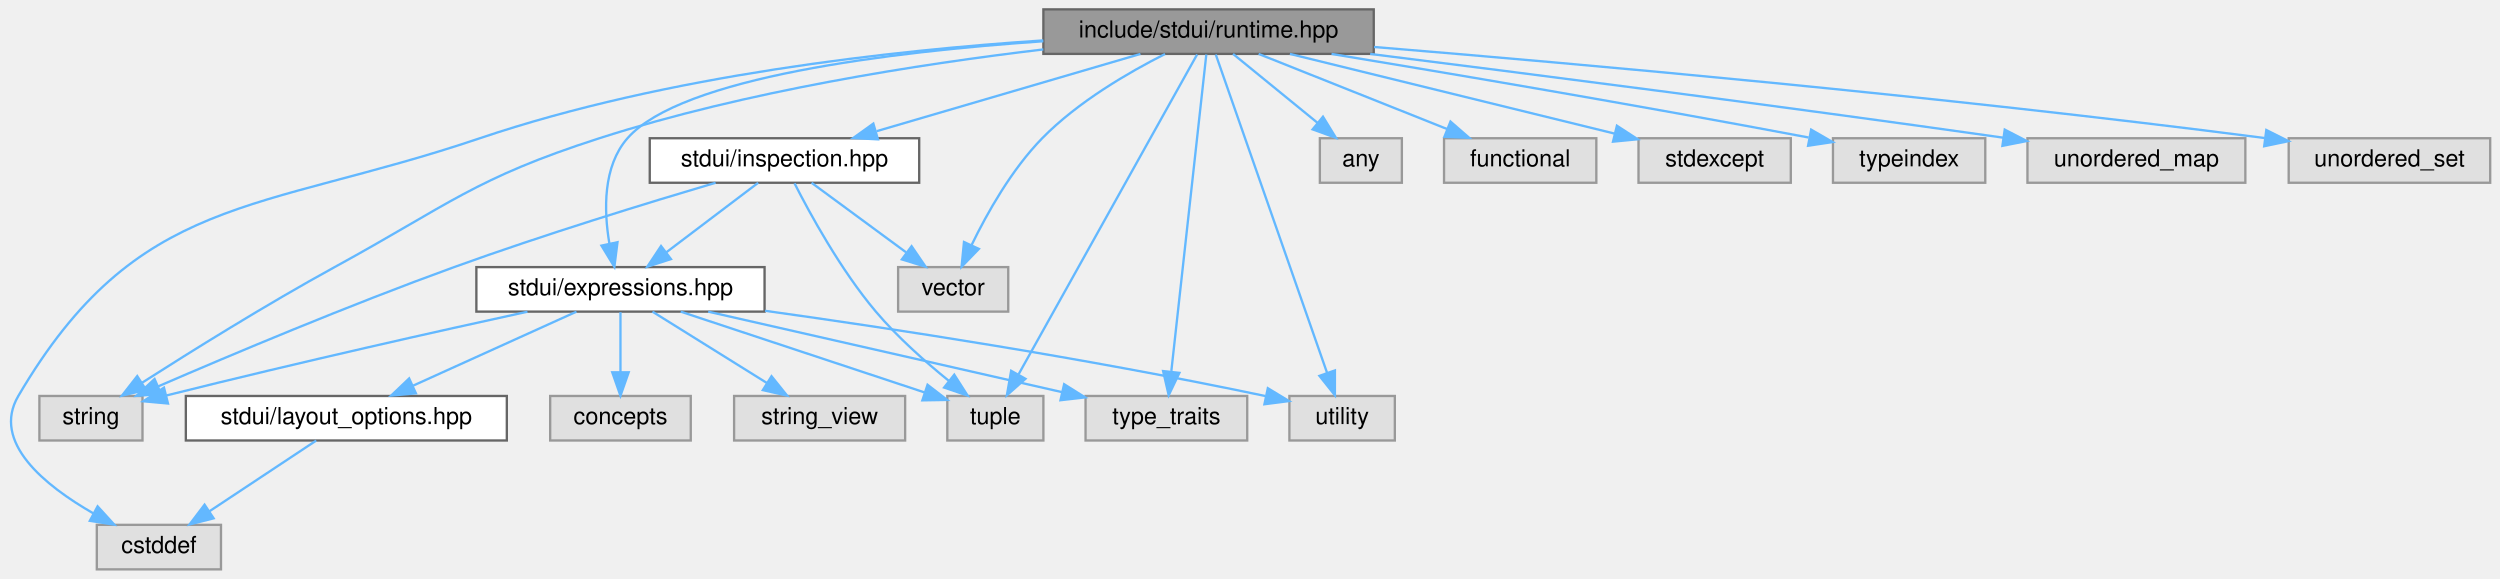
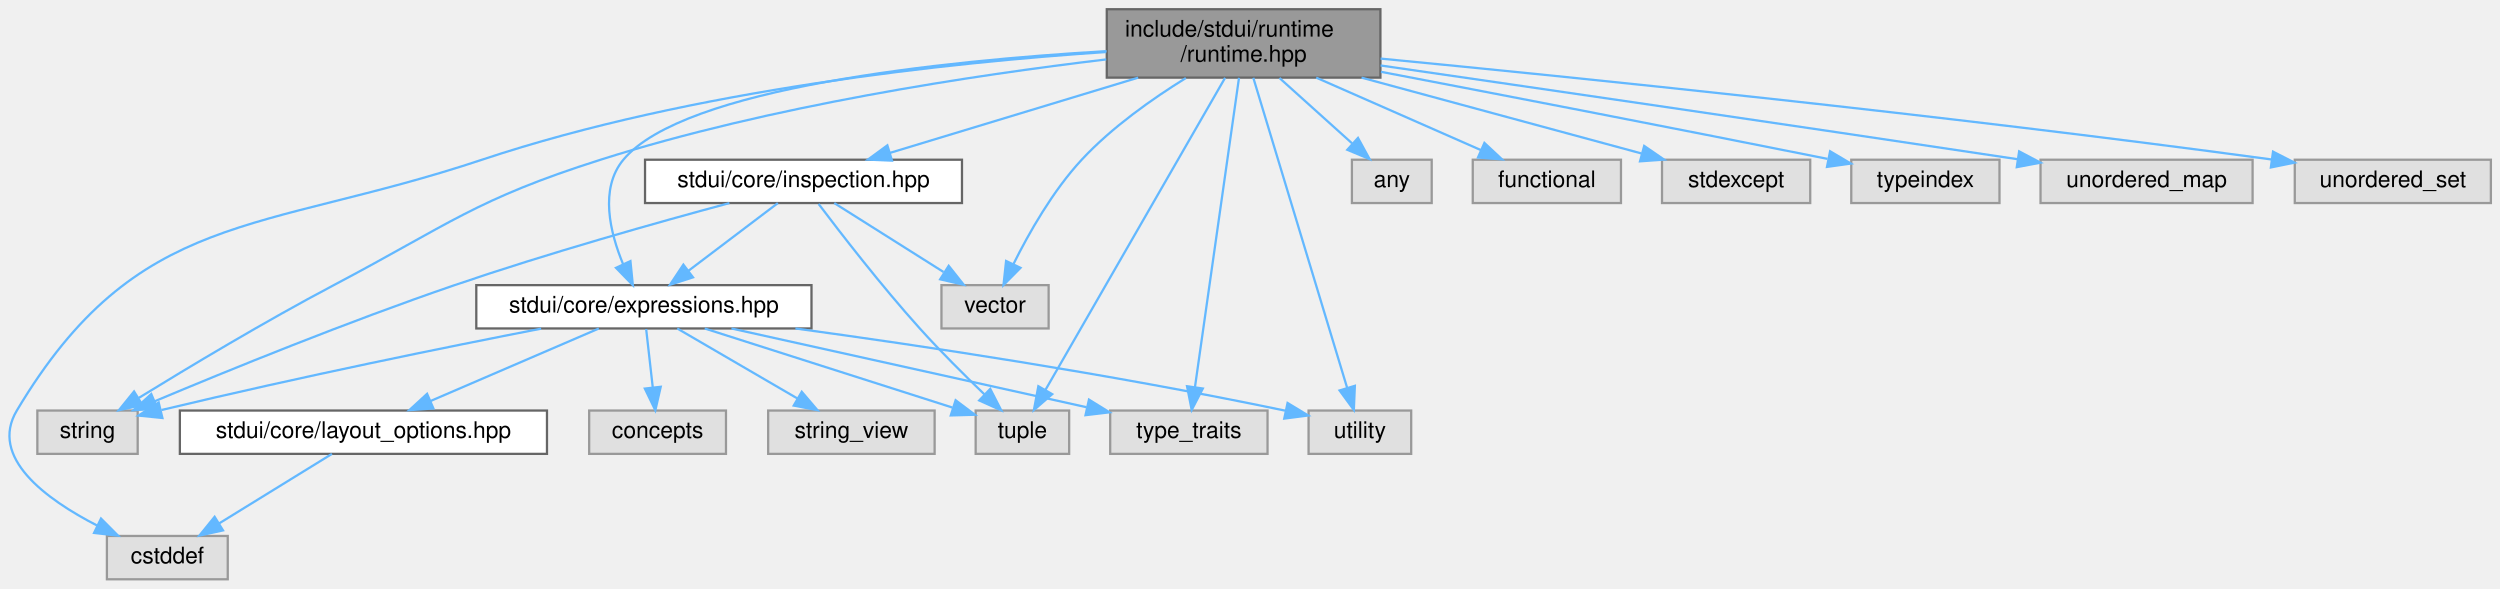
- <svg xmlns="http://www.w3.org/2000/svg" xmlns:xlink="http://www.w3.org/1999/xlink" width="1067pt" height="247pt" viewBox="0.00 0.00 1066.63 247.00">
-   <g id="graph0" class="graph" transform="scale(1 1) rotate(0) translate(4 243)">
+ <svg xmlns="http://www.w3.org/2000/svg" xmlns:xlink="http://www.w3.org/1999/xlink" width="1096pt" height="258pt" viewBox="0.00 0.00 1096.38 258.00">
+   <g id="graph0" class="graph" transform="scale(1 1) rotate(0) translate(4 254)">
    <g id="Node000001" class="node">
      <g id="a_Node000001">
        <a xlink:title=" ">
-           <polygon fill="#999999" stroke="#666666" points="582.13,-239 441.13,-239 441.13,-220 582.13,-220 582.13,-239" />
-           <text text-anchor="middle" x="511.63" y="-227" font-family="Helvetica,sans-Serif" font-size="10.00">include/stdui/runtime.hpp</text>
+           <polygon fill="#999999" stroke="#666666" points="601.38,-250 481.38,-250 481.38,-220 601.38,-220 601.38,-250" />
+           <text text-anchor="start" x="489.38" y="-238" font-family="Helvetica,sans-Serif" font-size="10.00">include/stdui/runtime</text>
+           <text text-anchor="middle" x="541.38" y="-227" font-family="Helvetica,sans-Serif" font-size="10.00">/runtime.hpp</text>
        </a>
      </g>
    </g>
    <g id="Node000002" class="node">
      <g id="a_Node000002">
        <a xlink:href="expressions_8hpp.html" target="_top" xlink:title=" ">
-           <polygon fill="white" stroke="#666666" points="322.13,-129 199.13,-129 199.13,-110 322.13,-110 322.13,-129" />
-           <text text-anchor="middle" x="260.63" y="-117" font-family="Helvetica,sans-Serif" font-size="10.00">stdui/expressions.hpp</text>
+           <polygon fill="white" stroke="#666666" points="351.88,-129 204.88,-129 204.88,-110 351.88,-110 351.88,-129" />
+           <text text-anchor="middle" x="278.38" y="-117" font-family="Helvetica,sans-Serif" font-size="10.00">stdui/core/expressions.hpp</text>
        </a>
      </g>
    </g>
    <g id="edge1_Node000001_Node000002" class="edge">
      <g id="a_edge1_Node000001_Node000002">
        <a xlink:title=" ">
-           <path fill="none" stroke="#63b8ff" d="M441.07,-225.39C376.12,-220.91 286.5,-210.06 263.63,-184 253.07,-171.96 253.52,-153.15 255.89,-139.12" />
-           <polygon fill="#63b8ff" stroke="#63b8ff" points="259.36,-139.63 258.03,-129.12 252.52,-138.17 259.36,-139.63" />
+           <path fill="none" stroke="#63b8ff" d="M481.28,-231.63C409.5,-227.39 295.8,-215.73 269.38,-184 258.83,-171.33 263.49,-152.08 269.3,-138.09" />
+           <polygon fill="#63b8ff" stroke="#63b8ff" points="272.48,-139.55 273.53,-129.01 266.14,-136.59 272.48,-139.55" />
        </a>
      </g>
    </g>
    <g id="Node000004" class="node">
      <g id="a_Node000004">
        <a xlink:title=" ">
-           <polygon fill="#e0e0e0" stroke="#999999" points="90.13,-19 37.13,-19 37.13,0 90.13,0 90.13,-19" />
-           <text text-anchor="middle" x="63.63" y="-7" font-family="Helvetica,sans-Serif" font-size="10.00">cstddef</text>
+           <polygon fill="#e0e0e0" stroke="#999999" points="95.88,-19 42.88,-19 42.88,0 95.88,0 95.88,-19" />
+           <text text-anchor="middle" x="69.38" y="-7" font-family="Helvetica,sans-Serif" font-size="10.00">cstddef</text>
        </a>
      </g>
    </g>
    <g id="edge16_Node000001_Node000004" class="edge">
      <g id="a_edge16_Node000001_Node000004">
        <a xlink:title=" ">
-           <path fill="none" stroke="#63b8ff" d="M441.07,-225.76C376.91,-221.55 280.34,-210.92 200.63,-184 105.63,-151.91 54.4,-160.48 3.63,-74 -7.94,-54.29 14.91,-35.78 35.66,-23.89" />
-           <polygon fill="#63b8ff" stroke="#63b8ff" points="37.47,-26.89 44.61,-19.06 34.15,-20.72 37.47,-26.89" />
+           <path fill="none" stroke="#63b8ff" d="M481.11,-231.23C413.08,-226.69 299.86,-214.81 207.38,-184 109.65,-151.44 56.17,-162.45 3.38,-74 -8.87,-53.48 16.01,-35.17 38.65,-23.54" />
+           <polygon fill="#63b8ff" stroke="#63b8ff" points="40.29,-26.64 47.77,-19.13 37.25,-20.33 40.29,-26.64" />
        </a>
      </g>
    </g>
    <g id="Node000006" class="node">
      <g id="a_Node000006">
        <a xlink:title=" ">
-           <polygon fill="#e0e0e0" stroke="#999999" points="56.63,-74 12.63,-74 12.63,-55 56.63,-55 56.63,-74" />
-           <text text-anchor="middle" x="34.63" y="-62" font-family="Helvetica,sans-Serif" font-size="10.00">string</text>
+           <polygon fill="#e0e0e0" stroke="#999999" points="56.38,-74 12.38,-74 12.38,-55 56.38,-55 56.38,-74" />
+           <text text-anchor="middle" x="34.38" y="-62" font-family="Helvetica,sans-Serif" font-size="10.00">string</text>
        </a>
      </g>
    </g>
    <g id="edge19_Node000001_Node000006" class="edge">
      <g id="a_edge19_Node000001_Node000006">
        <a xlink:title=" ">
-           <path fill="none" stroke="#63b8ff" d="M441.1,-221.9C388.05,-215.63 314.08,-204.09 251.63,-184 198.46,-166.89 187.64,-155.81 138.63,-129 109.53,-113.08 77.07,-92.84 56.27,-79.54" />
-           <polygon fill="#63b8ff" stroke="#63b8ff" points="58.16,-76.6 47.86,-74.13 54.38,-82.49 58.16,-76.6" />
+           <path fill="none" stroke="#63b8ff" d="M481.13,-227.98C423.27,-221.12 333.9,-207.66 259.38,-184 204.61,-166.61 193.2,-155.81 142.38,-129 112.21,-113.09 78.48,-92.84 56.87,-79.55" />
+           <polygon fill="#63b8ff" stroke="#63b8ff" points="58.47,-76.42 48.13,-74.14 54.79,-82.37 58.47,-76.42" />
        </a>
      </g>
    </g>
    <g id="Node000008" class="node">
      <g id="a_Node000008">
        <a xlink:title=" ">
-           <polygon fill="#e0e0e0" stroke="#999999" points="441.13,-74 400.13,-74 400.13,-55 441.13,-55 441.13,-74" />
-           <text text-anchor="middle" x="420.63" y="-62" font-family="Helvetica,sans-Serif" font-size="10.00">tuple</text>
+           <polygon fill="#e0e0e0" stroke="#999999" points="464.88,-74 423.88,-74 423.88,-55 464.88,-55 464.88,-74" />
+           <text text-anchor="middle" x="444.38" y="-62" font-family="Helvetica,sans-Serif" font-size="10.00">tuple</text>
        </a>
      </g>
    </g>
    <g id="edge20_Node000001_Node000008" class="edge">
      <g id="a_edge20_Node000001_Node000008">
        <a xlink:title=" ">
-           <path fill="none" stroke="#63b8ff" d="M506.74,-219.74C492.36,-193.98 450.02,-118.13 430.59,-83.33" />
-           <polygon fill="#63b8ff" stroke="#63b8ff" points="433.48,-81.33 425.55,-74.31 427.37,-84.74 433.48,-81.33" />
+           <path fill="none" stroke="#63b8ff" d="M533.27,-219.92C515.62,-189.26 473.72,-116.48 454.43,-82.96" />
+           <polygon fill="#63b8ff" stroke="#63b8ff" points="457.44,-81.18 449.42,-74.25 451.37,-84.67 457.44,-81.18" />
        </a>
      </g>
    </g>
    <g id="Node000009" class="node">
      <g id="a_Node000009">
        <a xlink:title=" ">
-           <polygon fill="#e0e0e0" stroke="#999999" points="528.13,-74 459.13,-74 459.13,-55 528.13,-55 528.13,-74" />
-           <text text-anchor="middle" x="493.63" y="-62" font-family="Helvetica,sans-Serif" font-size="10.00">type_traits</text>
+           <polygon fill="#e0e0e0" stroke="#999999" points="551.88,-74 482.88,-74 482.88,-55 551.88,-55 551.88,-74" />
+           <text text-anchor="middle" x="517.38" y="-62" font-family="Helvetica,sans-Serif" font-size="10.00">type_traits</text>
        </a>
      </g>
    </g>
    <g id="edge21_Node000001_Node000009" class="edge">
      <g id="a_edge21_Node000001_Node000009">
        <a xlink:title=" ">
-           <path fill="none" stroke="#63b8ff" d="M510.67,-219.74C507.86,-194.31 499.66,-120.08 495.75,-84.69" />
-           <polygon fill="#63b8ff" stroke="#63b8ff" points="499.18,-83.86 494.61,-74.31 492.23,-84.63 499.18,-83.86" />
+           <path fill="none" stroke="#63b8ff" d="M539.37,-219.92C535.06,-189.65 524.9,-118.35 520.05,-84.27" />
+           <polygon fill="#63b8ff" stroke="#63b8ff" points="523.5,-83.66 518.62,-74.25 516.57,-84.65 523.5,-83.66" />
        </a>
      </g>
    </g>
    <g id="Node000010" class="node">
      <g id="a_Node000010">
        <a xlink:title=" ">
-           <polygon fill="#e0e0e0" stroke="#999999" points="591.13,-74 546.13,-74 546.13,-55 591.13,-55 591.13,-74" />
-           <text text-anchor="middle" x="568.63" y="-62" font-family="Helvetica,sans-Serif" font-size="10.00">utility</text>
+           <polygon fill="#e0e0e0" stroke="#999999" points="614.88,-74 569.88,-74 569.88,-55 614.88,-55 614.88,-74" />
+           <text text-anchor="middle" x="592.38" y="-62" font-family="Helvetica,sans-Serif" font-size="10.00">utility</text>
        </a>
      </g>
    </g>
    <g id="edge25_Node000001_Node000010" class="edge">
      <g id="a_edge25_Node000001_Node000010">
        <a xlink:title=" ">
-           <path fill="none" stroke="#63b8ff" d="M514.7,-219.74C523.67,-194.09 550,-118.78 562.24,-83.78" />
-           <polygon fill="#63b8ff" stroke="#63b8ff" points="565.56,-84.9 565.55,-74.31 558.95,-82.59 565.56,-84.9" />
+           <path fill="none" stroke="#63b8ff" d="M545.64,-219.92C554.84,-189.52 576.57,-117.73 586.83,-83.83" />
+           <polygon fill="#63b8ff" stroke="#63b8ff" points="590.18,-84.84 589.73,-74.25 583.48,-82.81 590.18,-84.84" />
        </a>
      </g>
    </g>
    <g id="Node000011" class="node">
      <g id="a_Node000011">
        <a xlink:href="inspection_8hpp.html" target="_top" xlink:title=" ">
-           <polygon fill="white" stroke="#666666" points="388.13,-184 273.13,-184 273.13,-165 388.13,-165 388.13,-184" />
-           <text text-anchor="middle" x="330.63" y="-172" font-family="Helvetica,sans-Serif" font-size="10.00">stdui/inspection.hpp</text>
+           <polygon fill="white" stroke="#666666" points="417.88,-184 278.88,-184 278.88,-165 417.88,-165 417.88,-184" />
+           <text text-anchor="middle" x="348.38" y="-172" font-family="Helvetica,sans-Serif" font-size="10.00">stdui/core/inspection.hpp</text>
        </a>
      </g>
    </g>
    <g id="edge10_Node000001_Node000011" class="edge">
      <g id="a_edge10_Node000001_Node000011">
        <a xlink:title=" ">
-           <path fill="none" stroke="#63b8ff" d="M482.55,-219.98C452.03,-211.05 403.87,-196.94 369.97,-187.02" />
-           <polygon fill="#63b8ff" stroke="#63b8ff" points="370.52,-183.53 359.94,-184.08 368.56,-190.25 370.52,-183.53" />
+           <path fill="none" stroke="#63b8ff" d="M495.15,-219.99C461.84,-209.89 417.45,-196.44 386.24,-186.98" />
+           <polygon fill="#63b8ff" stroke="#63b8ff" points="387.18,-183.6 376.6,-184.05 385.15,-190.3 387.18,-183.6" />
        </a>
      </g>
    </g>
    <g id="Node000012" class="node">
      <g id="a_Node000012">
        <a xlink:title=" ">
-           <polygon fill="#e0e0e0" stroke="#999999" points="426.13,-129 379.13,-129 379.13,-110 426.13,-110 426.13,-129" />
-           <text text-anchor="middle" x="402.63" y="-117" font-family="Helvetica,sans-Serif" font-size="10.00">vector</text>
+           <polygon fill="#e0e0e0" stroke="#999999" points="455.88,-129 408.88,-129 408.88,-110 455.88,-110 455.88,-129" />
+           <text text-anchor="middle" x="432.38" y="-117" font-family="Helvetica,sans-Serif" font-size="10.00">vector</text>
        </a>
      </g>
    </g>
    <g id="edge26_Node000001_Node000012" class="edge">
      <g id="a_edge26_Node000001_Node000012">
        <a xlink:title=" ">
-           <path fill="none" stroke="#63b8ff" d="M493.05,-219.95C477.66,-212.19 455.9,-199.59 440.63,-184 427.6,-170.69 417.13,-152.08 410.51,-138.45" />
-           <polygon fill="#63b8ff" stroke="#63b8ff" points="413.6,-136.77 406.22,-129.16 407.24,-139.71 413.6,-136.77" />
+           <path fill="none" stroke="#63b8ff" d="M516.06,-219.82C501.53,-210.84 483.61,-198.25 470.38,-184 457.7,-170.34 447.19,-151.78 440.46,-138.25" />
+           <polygon fill="#63b8ff" stroke="#63b8ff" points="443.54,-136.58 436.08,-129.05 437.22,-139.59 443.54,-136.58" />
        </a>
      </g>
    </g>
    <g id="Node000013" class="node">
      <g id="a_Node000013">
        <a xlink:title=" ">
-           <polygon fill="#e0e0e0" stroke="#999999" points="594.13,-184 559.13,-184 559.13,-165 594.13,-165 594.13,-184" />
-           <text text-anchor="middle" x="576.63" y="-172" font-family="Helvetica,sans-Serif" font-size="10.00">any</text>
+           <polygon fill="#e0e0e0" stroke="#999999" points="623.88,-184 588.88,-184 588.88,-165 623.88,-165 623.88,-184" />
+           <text text-anchor="middle" x="606.38" y="-172" font-family="Helvetica,sans-Serif" font-size="10.00">any</text>
        </a>
      </g>
    </g>
    <g id="edge15_Node000001_Node000013" class="edge">
      <g id="a_edge15_Node000001_Node000013">
        <a xlink:title=" ">
-           <path fill="none" stroke="#63b8ff" d="M522.08,-219.98C531.78,-212.07 546.45,-200.11 558.13,-190.58" />
-           <polygon fill="#63b8ff" stroke="#63b8ff" points="560.46,-193.2 566,-184.17 556.04,-187.78 560.46,-193.2" />
+           <path fill="none" stroke="#63b8ff" d="M557.11,-219.84C566.74,-211.17 579.07,-200.08 588.99,-191.15" />
+           <polygon fill="#63b8ff" stroke="#63b8ff" points="591.55,-193.56 596.64,-184.27 586.86,-188.35 591.55,-193.56" />
        </a>
      </g>
    </g>
    <g id="Node000014" class="node">
      <g id="a_Node000014">
        <a xlink:title=" ">
-           <polygon fill="#e0e0e0" stroke="#999999" points="677.13,-184 612.13,-184 612.13,-165 677.13,-165 677.13,-184" />
-           <text text-anchor="middle" x="644.63" y="-172" font-family="Helvetica,sans-Serif" font-size="10.00">functional</text>
+           <polygon fill="#e0e0e0" stroke="#999999" points="706.88,-184 641.88,-184 641.88,-165 706.88,-165 706.88,-184" />
+           <text text-anchor="middle" x="674.38" y="-172" font-family="Helvetica,sans-Serif" font-size="10.00">functional</text>
        </a>
      </g>
    </g>
    <g id="edge17_Node000001_Node000014" class="edge">
      <g id="a_edge17_Node000001_Node000014">
        <a xlink:title=" ">
-           <path fill="none" stroke="#63b8ff" d="M533,-219.98C554.78,-211.3 588.8,-197.75 613.56,-187.88" />
-           <polygon fill="#63b8ff" stroke="#63b8ff" points="614.88,-191.12 622.88,-184.17 612.29,-184.62 614.88,-191.12" />
+           <path fill="none" stroke="#63b8ff" d="M573.23,-219.99C595.23,-210.31 624.23,-197.56 645.54,-188.18" />
+           <polygon fill="#63b8ff" stroke="#63b8ff" points="646.99,-191.37 654.74,-184.14 644.17,-184.96 646.99,-191.37" />
        </a>
      </g>
    </g>
    <g id="Node000015" class="node">
      <g id="a_Node000015">
        <a xlink:title=" ">
-           <polygon fill="#e0e0e0" stroke="#999999" points="760.13,-184 695.13,-184 695.13,-165 760.13,-165 760.13,-184" />
-           <text text-anchor="middle" x="727.63" y="-172" font-family="Helvetica,sans-Serif" font-size="10.00">stdexcept</text>
+           <polygon fill="#e0e0e0" stroke="#999999" points="789.88,-184 724.88,-184 724.88,-165 789.88,-165 789.88,-184" />
+           <text text-anchor="middle" x="757.38" y="-172" font-family="Helvetica,sans-Serif" font-size="10.00">stdexcept</text>
        </a>
      </g>
    </g>
    <g id="edge18_Node000001_Node000015" class="edge">
      <g id="a_edge18_Node000001_Node000015">
        <a xlink:title=" ">
-           <path fill="none" stroke="#63b8ff" d="M546.34,-219.98C584.05,-210.73 644.33,-195.94 684.92,-185.98" />
-           <polygon fill="#63b8ff" stroke="#63b8ff" points="685.91,-189.34 694.79,-183.56 684.24,-182.54 685.91,-189.34" />
+           <path fill="none" stroke="#63b8ff" d="M593.11,-219.99C630.71,-209.8 680.94,-196.2 715.91,-186.73" />
+           <polygon fill="#63b8ff" stroke="#63b8ff" points="717.06,-190.05 725.79,-184.05 715.23,-183.29 717.06,-190.05" />
        </a>
      </g>
    </g>
    <g id="Node000016" class="node">
      <g id="a_Node000016">
        <a xlink:title=" ">
-           <polygon fill="#e0e0e0" stroke="#999999" points="843.13,-184 778.13,-184 778.13,-165 843.13,-165 843.13,-184" />
-           <text text-anchor="middle" x="810.63" y="-172" font-family="Helvetica,sans-Serif" font-size="10.00">typeindex</text>
+           <polygon fill="#e0e0e0" stroke="#999999" points="872.88,-184 807.88,-184 807.88,-165 872.88,-165 872.88,-184" />
+           <text text-anchor="middle" x="840.38" y="-172" font-family="Helvetica,sans-Serif" font-size="10.00">typeindex</text>
        </a>
      </g>
    </g>
    <g id="edge22_Node000001_Node000016" class="edge">
      <g id="a_edge22_Node000001_Node000016">
        <a xlink:title=" ">
-           <path fill="none" stroke="#63b8ff" d="M564.11,-219.98C614.06,-211.75 691.61,-198.66 767.74,-184.31" />
-           <polygon fill="#63b8ff" stroke="#63b8ff" points="768.81,-187.67 777.98,-182.37 767.5,-180.8 768.81,-187.67" />
+           <path fill="none" stroke="#63b8ff" d="M601.63,-222.55C651.6,-213.01 724.78,-198.91 797.46,-184.37" />
+           <polygon fill="#63b8ff" stroke="#63b8ff" points="798.59,-187.71 807.71,-182.31 797.22,-180.85 798.59,-187.71" />
        </a>
      </g>
    </g>
    <g id="Node000017" class="node">
      <g id="a_Node000017">
        <a xlink:title=" ">
-           <polygon fill="#e0e0e0" stroke="#999999" points="954.13,-184 861.13,-184 861.13,-165 954.13,-165 954.13,-184" />
-           <text text-anchor="middle" x="907.63" y="-172" font-family="Helvetica,sans-Serif" font-size="10.00">unordered_map</text>
+           <polygon fill="#e0e0e0" stroke="#999999" points="983.88,-184 890.88,-184 890.88,-165 983.88,-165 983.88,-184" />
+           <text text-anchor="middle" x="937.38" y="-172" font-family="Helvetica,sans-Serif" font-size="10.00">unordered_map</text>
        </a>
      </g>
    </g>
    <g id="edge23_Node000001_Node000017" class="edge">
      <g id="a_edge23_Node000001_Node000017">
        <a xlink:title=" ">
-           <path fill="none" stroke="#63b8ff" d="M580.6,-219.98C647.31,-211.64 751.53,-198.31 850.93,-184.22" />
-           <polygon fill="#63b8ff" stroke="#63b8ff" points="851.43,-187.68 860.84,-182.81 850.44,-180.75 851.43,-187.68" />
+           <path fill="none" stroke="#63b8ff" d="M601.46,-225.33C667.46,-215.78 776.91,-199.85 880.83,-184.22" />
+           <polygon fill="#63b8ff" stroke="#63b8ff" points="881.5,-187.66 890.87,-182.71 880.46,-180.74 881.5,-187.66" />
        </a>
      </g>
    </g>
    <g id="Node000018" class="node">
      <g id="a_Node000018">
        <a xlink:title=" ">
-           <polygon fill="#e0e0e0" stroke="#999999" points="1058.63,-184 972.63,-184 972.63,-165 1058.63,-165 1058.63,-184" />
-           <text text-anchor="middle" x="1015.63" y="-172" font-family="Helvetica,sans-Serif" font-size="10.00">unordered_set</text>
+           <polygon fill="#e0e0e0" stroke="#999999" points="1088.38,-184 1002.38,-184 1002.38,-165 1088.38,-165 1088.38,-184" />
+           <text text-anchor="middle" x="1045.38" y="-172" font-family="Helvetica,sans-Serif" font-size="10.00">unordered_set</text>
        </a>
      </g>
    </g>
    <g id="edge24_Node000001_Node000018" class="edge">
      <g id="a_edge24_Node000001_Node000018">
        <a xlink:title=" ">
-           <path fill="none" stroke="#63b8ff" d="M582.26,-222.95C669.25,-215.8 821.8,-202.25 962.43,-184.08" />
-           <polygon fill="#63b8ff" stroke="#63b8ff" points="963.07,-187.52 972.54,-182.76 962.17,-180.58 963.07,-187.52" />
+           <path fill="none" stroke="#63b8ff" d="M601.45,-228.35C686.22,-220.17 845.98,-203.93 992.22,-184.1" />
+           <polygon fill="#63b8ff" stroke="#63b8ff" points="992.84,-187.54 1002.27,-182.72 991.89,-180.61 992.84,-187.54" />
        </a>
      </g>
    </g>
    <g id="Node000003" class="node">
      <g id="a_Node000003">
        <a xlink:href="layout__options_8hpp.html" target="_top" xlink:title=" ">
-           <polygon fill="white" stroke="#666666" points="212.13,-74 75.13,-74 75.13,-55 212.13,-55 212.13,-74" />
-           <text text-anchor="middle" x="143.63" y="-62" font-family="Helvetica,sans-Serif" font-size="10.00">stdui/layout_options.hpp</text>
+           <polygon fill="white" stroke="#666666" points="235.88,-74 74.88,-74 74.88,-55 235.88,-55 235.88,-74" />
+           <text text-anchor="middle" x="155.38" y="-62" font-family="Helvetica,sans-Serif" font-size="10.00">stdui/core/layout_options.hpp</text>
        </a>
      </g>
    </g>
    <g id="edge2_Node000002_Node000003" class="edge">
      <g id="a_edge2_Node000002_Node000003">
        <a xlink:title=" ">
-           <path fill="none" stroke="#63b8ff" d="M241.84,-109.98C223.01,-101.46 193.81,-88.23 172.14,-78.41" />
-           <polygon fill="#63b8ff" stroke="#63b8ff" points="173.33,-75.11 162.77,-74.17 170.44,-81.48 173.33,-75.11" />
+           <path fill="none" stroke="#63b8ff" d="M258.62,-109.98C238.65,-101.38 207.57,-87.99 184.73,-78.15" />
+           <polygon fill="#63b8ff" stroke="#63b8ff" points="186.07,-74.91 175.5,-74.17 183.3,-81.34 186.07,-74.91" />
        </a>
      </g>
    </g>
    <g id="Node000005" class="node">
      <g id="a_Node000005">
        <a xlink:title=" ">
-           <polygon fill="#e0e0e0" stroke="#999999" points="290.63,-74 230.63,-74 230.63,-55 290.63,-55 290.63,-74" />
-           <text text-anchor="middle" x="260.63" y="-62" font-family="Helvetica,sans-Serif" font-size="10.00">concepts</text>
+           <polygon fill="#e0e0e0" stroke="#999999" points="314.38,-74 254.38,-74 254.38,-55 314.38,-55 314.38,-74" />
+           <text text-anchor="middle" x="284.38" y="-62" font-family="Helvetica,sans-Serif" font-size="10.00">concepts</text>
        </a>
      </g>
    </g>
    <g id="edge4_Node000002_Node000005" class="edge">
      <g id="a_edge4_Node000002_Node000005">
        <a xlink:title=" ">
-           <path fill="none" stroke="#63b8ff" d="M260.63,-109.75C260.63,-102.8 260.63,-92.85 260.63,-84.13" />
-           <polygon fill="#63b8ff" stroke="#63b8ff" points="264.13,-84.09 260.63,-74.09 257.13,-84.09 264.13,-84.09" />
+           <path fill="none" stroke="#63b8ff" d="M279.37,-109.75C280.15,-102.8 281.28,-92.85 282.27,-84.13" />
+           <polygon fill="#63b8ff" stroke="#63b8ff" points="285.76,-84.42 283.4,-74.09 278.8,-83.63 285.76,-84.42" />
        </a>
      </g>
    </g>
    <g id="edge5_Node000002_Node000006" class="edge">
      <g id="a_edge5_Node000002_Node000006">
        <a xlink:title=" ">
-           <path fill="none" stroke="#63b8ff" d="M220.93,-109.97C183.52,-101.81 125.69,-88.9 66.8,-74.21" />
-           <polygon fill="#63b8ff" stroke="#63b8ff" points="67.51,-70.78 56.95,-71.74 65.8,-77.57 67.51,-70.78" />
+           <path fill="none" stroke="#63b8ff" d="M233.32,-109.92C192.28,-101.93 129.78,-89.28 66.8,-74.23" />
+           <polygon fill="#63b8ff" stroke="#63b8ff" points="67.23,-70.73 56.69,-71.79 65.59,-77.54 67.23,-70.73" />
        </a>
      </g>
    </g>
    <g id="Node000007" class="node">
      <g id="a_Node000007">
        <a xlink:title=" ">
-           <polygon fill="#e0e0e0" stroke="#999999" points="382.13,-74 309.13,-74 309.13,-55 382.13,-55 382.13,-74" />
-           <text text-anchor="middle" x="345.63" y="-62" font-family="Helvetica,sans-Serif" font-size="10.00">string_view</text>
+           <polygon fill="#e0e0e0" stroke="#999999" points="405.88,-74 332.88,-74 332.88,-55 405.88,-55 405.88,-74" />
+           <text text-anchor="middle" x="369.38" y="-62" font-family="Helvetica,sans-Serif" font-size="10.00">string_view</text>
        </a>
      </g>
    </g>
    <g id="edge6_Node000002_Node000007" class="edge">
      <g id="a_edge6_Node000002_Node000007">
        <a xlink:title=" ">
-           <path fill="none" stroke="#63b8ff" d="M274.29,-109.98C287.47,-101.77 307.66,-89.18 323.2,-79.49" />
-           <polygon fill="#63b8ff" stroke="#63b8ff" points="325.1,-82.43 331.73,-74.17 321.39,-76.49 325.1,-82.43" />
+           <path fill="none" stroke="#63b8ff" d="M293,-109.98C307.24,-101.69 329.13,-88.94 345.83,-79.22" />
+           <polygon fill="#63b8ff" stroke="#63b8ff" points="347.61,-82.23 354.49,-74.17 344.09,-76.18 347.61,-82.23" />
        </a>
      </g>
    </g>
    <g id="edge7_Node000002_Node000008" class="edge">
      <g id="a_edge7_Node000002_Node000008">
        <a xlink:title=" ">
-           <path fill="none" stroke="#63b8ff" d="M286.34,-109.98C314.75,-100.57 360.47,-85.43 390.53,-75.47" />
-           <polygon fill="#63b8ff" stroke="#63b8ff" points="391.69,-78.78 400.08,-72.31 389.48,-72.13 391.69,-78.78" />
+           <path fill="none" stroke="#63b8ff" d="M305.05,-109.98C334.69,-100.52 382.48,-85.26 413.67,-75.31" />
+           <polygon fill="#63b8ff" stroke="#63b8ff" points="415.09,-78.52 423.55,-72.15 412.96,-71.86 415.09,-78.52" />
        </a>
      </g>
    </g>
    <g id="edge8_Node000002_Node000009" class="edge">
      <g id="a_edge8_Node000002_Node000009">
        <a xlink:title=" ">
-           <path fill="none" stroke="#63b8ff" d="M298.07,-109.98C339.24,-100.62 405.36,-85.58 449.15,-75.62" />
-           <polygon fill="#63b8ff" stroke="#63b8ff" points="449.98,-79.02 458.95,-73.39 448.43,-72.19 449.98,-79.02" />
+           <path fill="none" stroke="#63b8ff" d="M316.78,-109.98C359.26,-100.56 427.62,-85.4 472.53,-75.45" />
+           <polygon fill="#63b8ff" stroke="#63b8ff" points="473.57,-78.8 482.57,-73.22 472.05,-71.97 473.57,-78.8" />
        </a>
      </g>
    </g>
    <g id="edge9_Node000002_Node000010" class="edge">
      <g id="a_edge9_Node000002_Node000010">
        <a xlink:title=" ">
-           <path fill="none" stroke="#63b8ff" d="M322.35,-110.35C376.2,-102.83 456.6,-90.62 535.82,-73.98" />
-           <polygon fill="#63b8ff" stroke="#63b8ff" points="536.92,-77.32 545.98,-71.82 535.47,-70.47 536.92,-77.32" />
+           <path fill="none" stroke="#63b8ff" d="M344.83,-109.99C399.84,-102.49 480.23,-90.49 559.55,-73.97" />
+           <polygon fill="#63b8ff" stroke="#63b8ff" points="560.66,-77.32 569.72,-71.83 559.21,-70.47 560.66,-77.32" />
        </a>
      </g>
    </g>
    <g id="edge3_Node000003_Node000004" class="edge">
      <g id="a_edge3_Node000003_Node000004">
        <a xlink:title=" ">
-           <path fill="none" stroke="#63b8ff" d="M130.78,-54.98C118.49,-46.84 99.73,-34.41 85.16,-24.76" />
-           <polygon fill="#63b8ff" stroke="#63b8ff" points="86.99,-21.78 76.72,-19.17 83.12,-27.61 86.99,-21.78" />
+           <path fill="none" stroke="#63b8ff" d="M141.56,-54.98C128.22,-46.77 107.8,-34.18 92.07,-24.49" />
+           <polygon fill="#63b8ff" stroke="#63b8ff" points="93.8,-21.44 83.45,-19.17 90.12,-27.4 93.8,-21.44" />
        </a>
      </g>
    </g>
    <g id="edge11_Node000011_Node000002" class="edge">
      <g id="a_edge11_Node000011_Node000002">
        <a xlink:title=" ">
-           <path fill="none" stroke="#63b8ff" d="M319.39,-164.98C308.84,-157 292.83,-144.88 280.19,-135.31" />
-           <polygon fill="#63b8ff" stroke="#63b8ff" points="282.17,-132.42 272.09,-129.17 277.95,-138 282.17,-132.42" />
+           <path fill="none" stroke="#63b8ff" d="M337.13,-164.98C326.58,-157 310.58,-144.88 297.94,-135.31" />
+           <polygon fill="#63b8ff" stroke="#63b8ff" points="299.91,-132.42 289.83,-129.17 295.69,-138 299.91,-132.42" />
        </a>
      </g>
    </g>
    <g id="edge12_Node000011_Node000006" class="edge">
      <g id="a_edge12_Node000011_Node000006">
        <a xlink:title=" ">
-           <path fill="none" stroke="#63b8ff" d="M301.23,-165C272.54,-156.52 227.77,-142.8 189.63,-129 144.97,-112.84 94.21,-91.45 63.31,-78.09" />
-           <polygon fill="#63b8ff" stroke="#63b8ff" points="64.57,-74.82 54.01,-74.04 61.78,-81.24 64.57,-74.82" />
+           <path fill="none" stroke="#63b8ff" d="M315.87,-164.98C284.71,-156.6 236.47,-143.05 195.38,-129 148.74,-113.06 95.77,-91.48 63.73,-78.03" />
+           <polygon fill="#63b8ff" stroke="#63b8ff" points="65.06,-74.79 54.49,-74.13 62.34,-81.24 65.06,-74.79" />
        </a>
      </g>
    </g>
    <g id="edge13_Node000011_Node000008" class="edge">
      <g id="a_edge13_Node000011_Node000008">
        <a xlink:title=" ">
-           <path fill="none" stroke="#63b8ff" d="M334.93,-164.73C341.42,-151.95 354.6,-127.78 369.63,-110 378.88,-99.07 390.88,-88.46 400.92,-80.34" />
-           <polygon fill="#63b8ff" stroke="#63b8ff" points="403.09,-83.09 408.79,-74.16 398.76,-77.59 403.09,-83.09" />
+           <path fill="none" stroke="#63b8ff" d="M355,-164.61C364.45,-152.09 382.52,-128.69 399.38,-110 408.39,-100 419.08,-89.39 427.78,-81.03" />
+           <polygon fill="#63b8ff" stroke="#63b8ff" points="430.27,-83.5 435.11,-74.07 425.44,-78.42 430.27,-83.5" />
        </a>
      </g>
    </g>
    <g id="edge14_Node000011_Node000012" class="edge">
      <g id="a_edge14_Node000011_Node000012">
        <a xlink:title=" ">
-           <path fill="none" stroke="#63b8ff" d="M342.2,-164.98C353.05,-157 369.51,-144.88 382.52,-135.31" />
-           <polygon fill="#63b8ff" stroke="#63b8ff" points="384.88,-137.92 390.86,-129.17 380.73,-132.28 384.88,-137.92" />
+           <path fill="none" stroke="#63b8ff" d="M361.87,-164.98C374.78,-156.84 394.48,-144.41 409.78,-134.76" />
+           <polygon fill="#63b8ff" stroke="#63b8ff" points="412.05,-137.47 418.64,-129.17 408.31,-131.55 412.05,-137.47" />
        </a>
      </g>
    </g>
  </g>
</svg>
